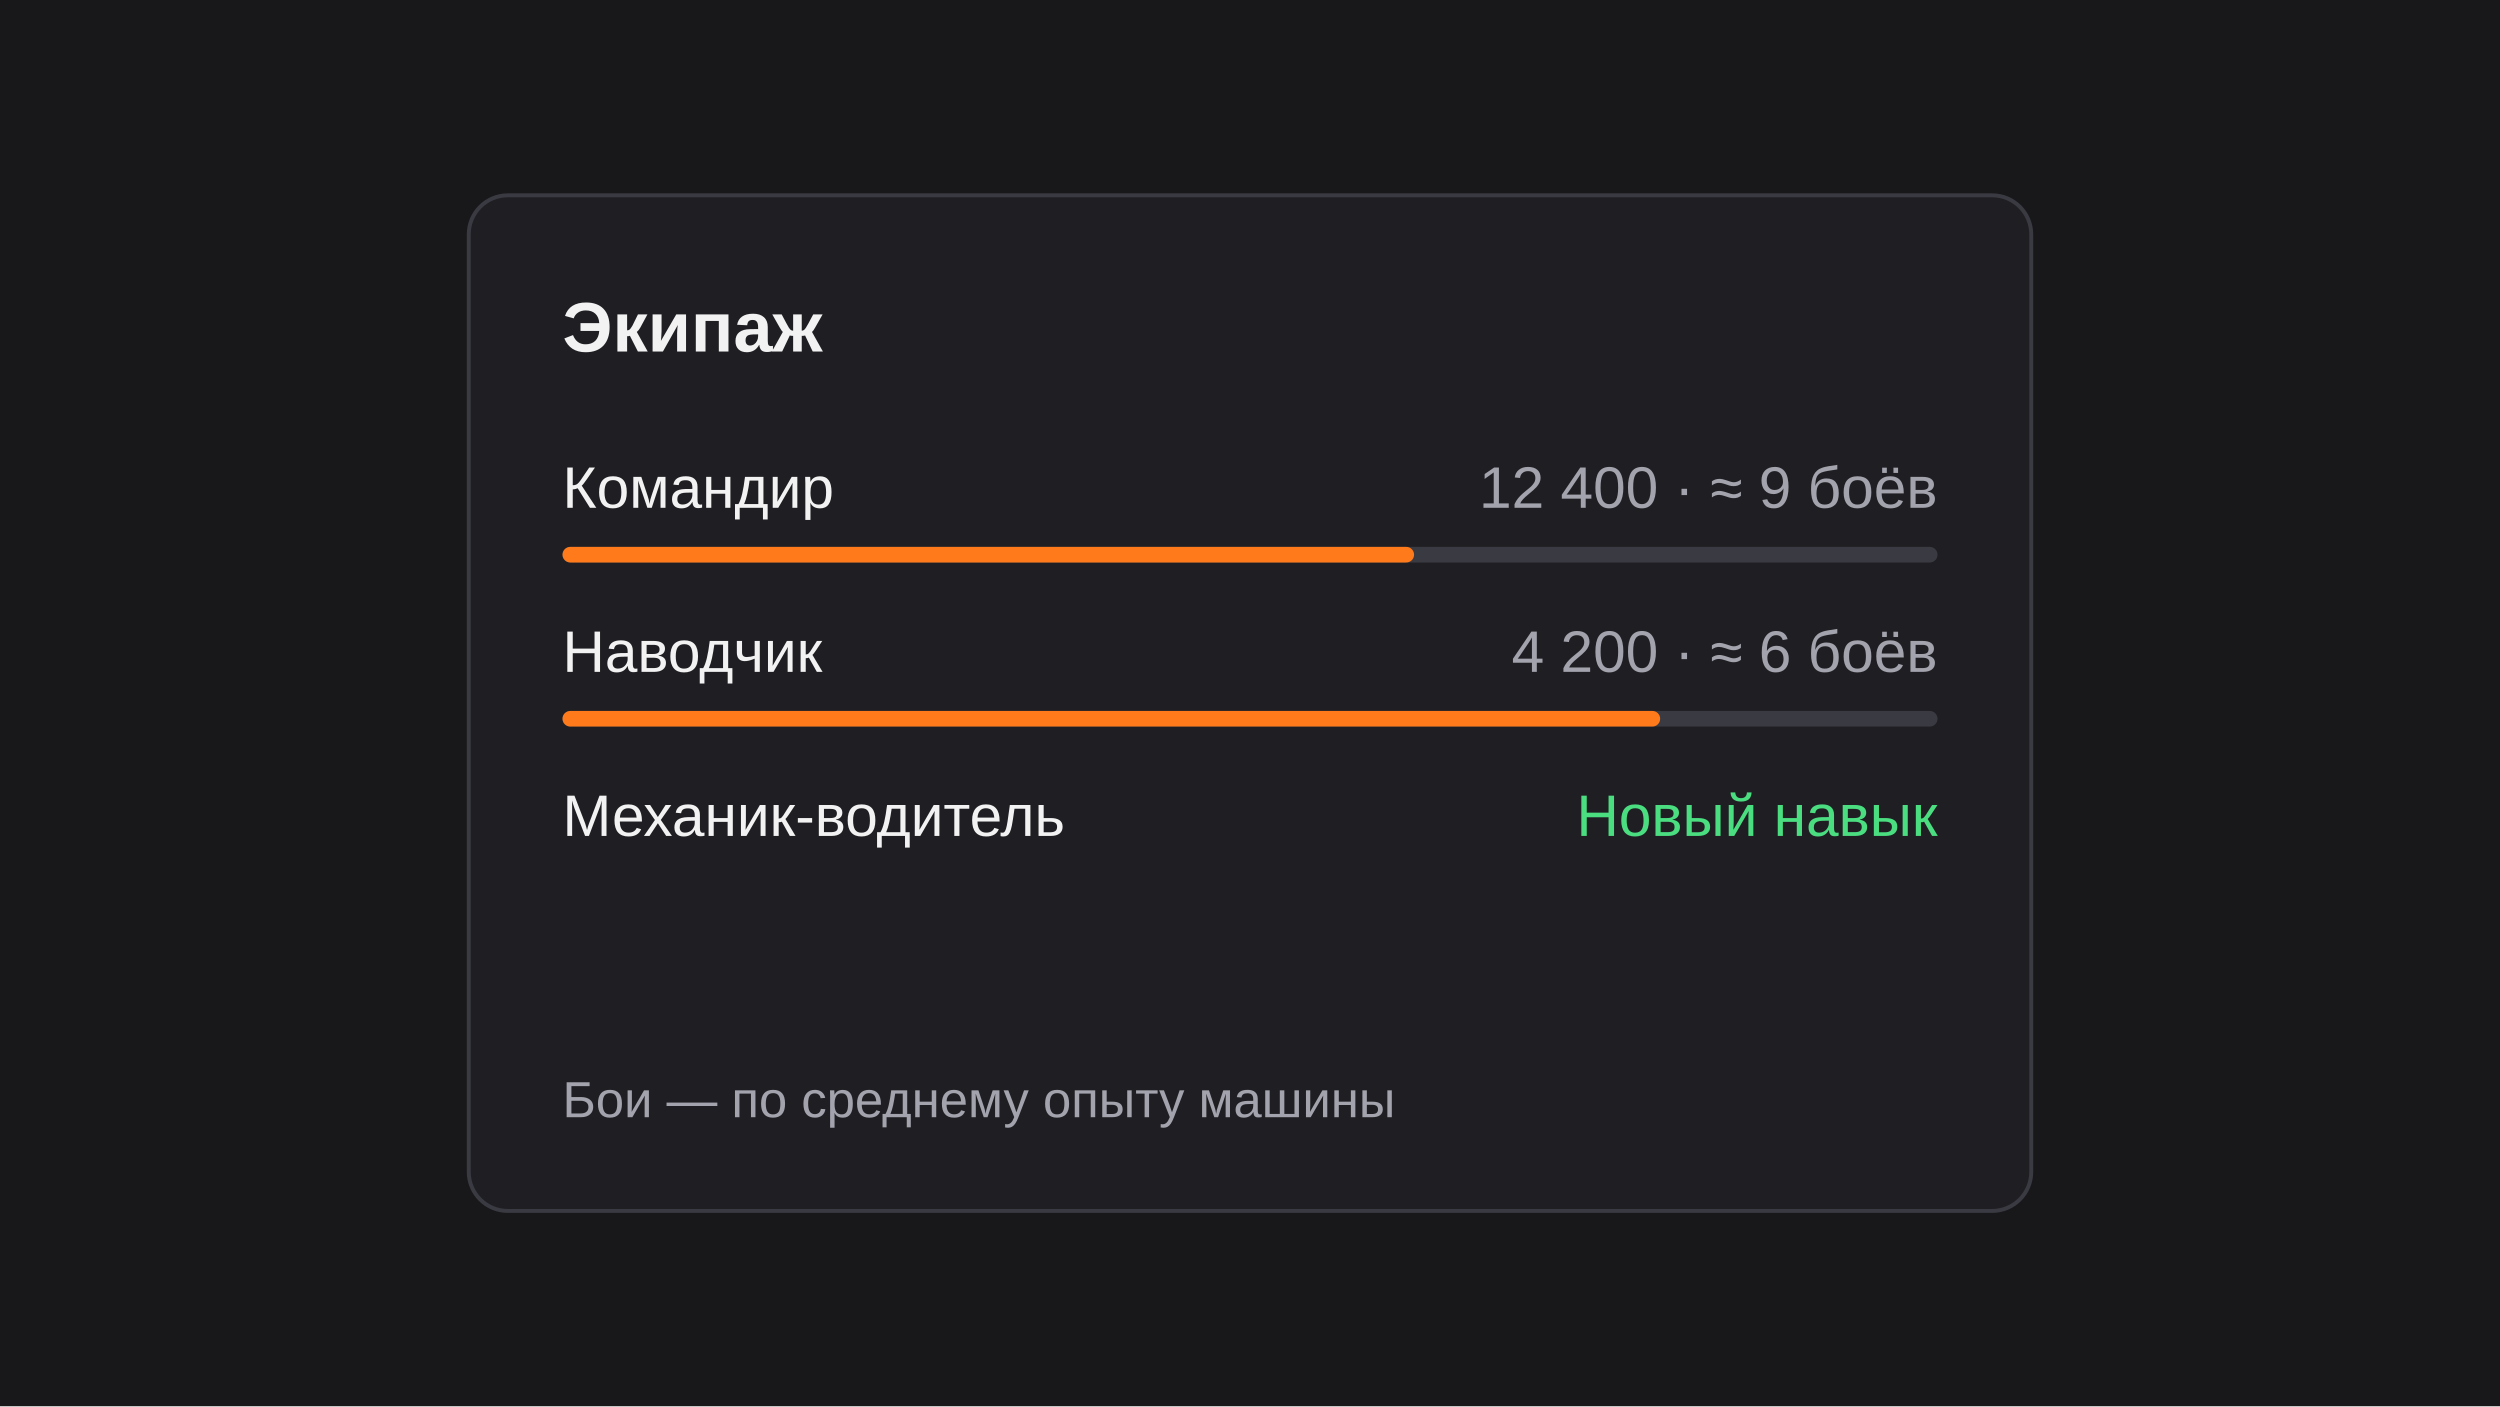
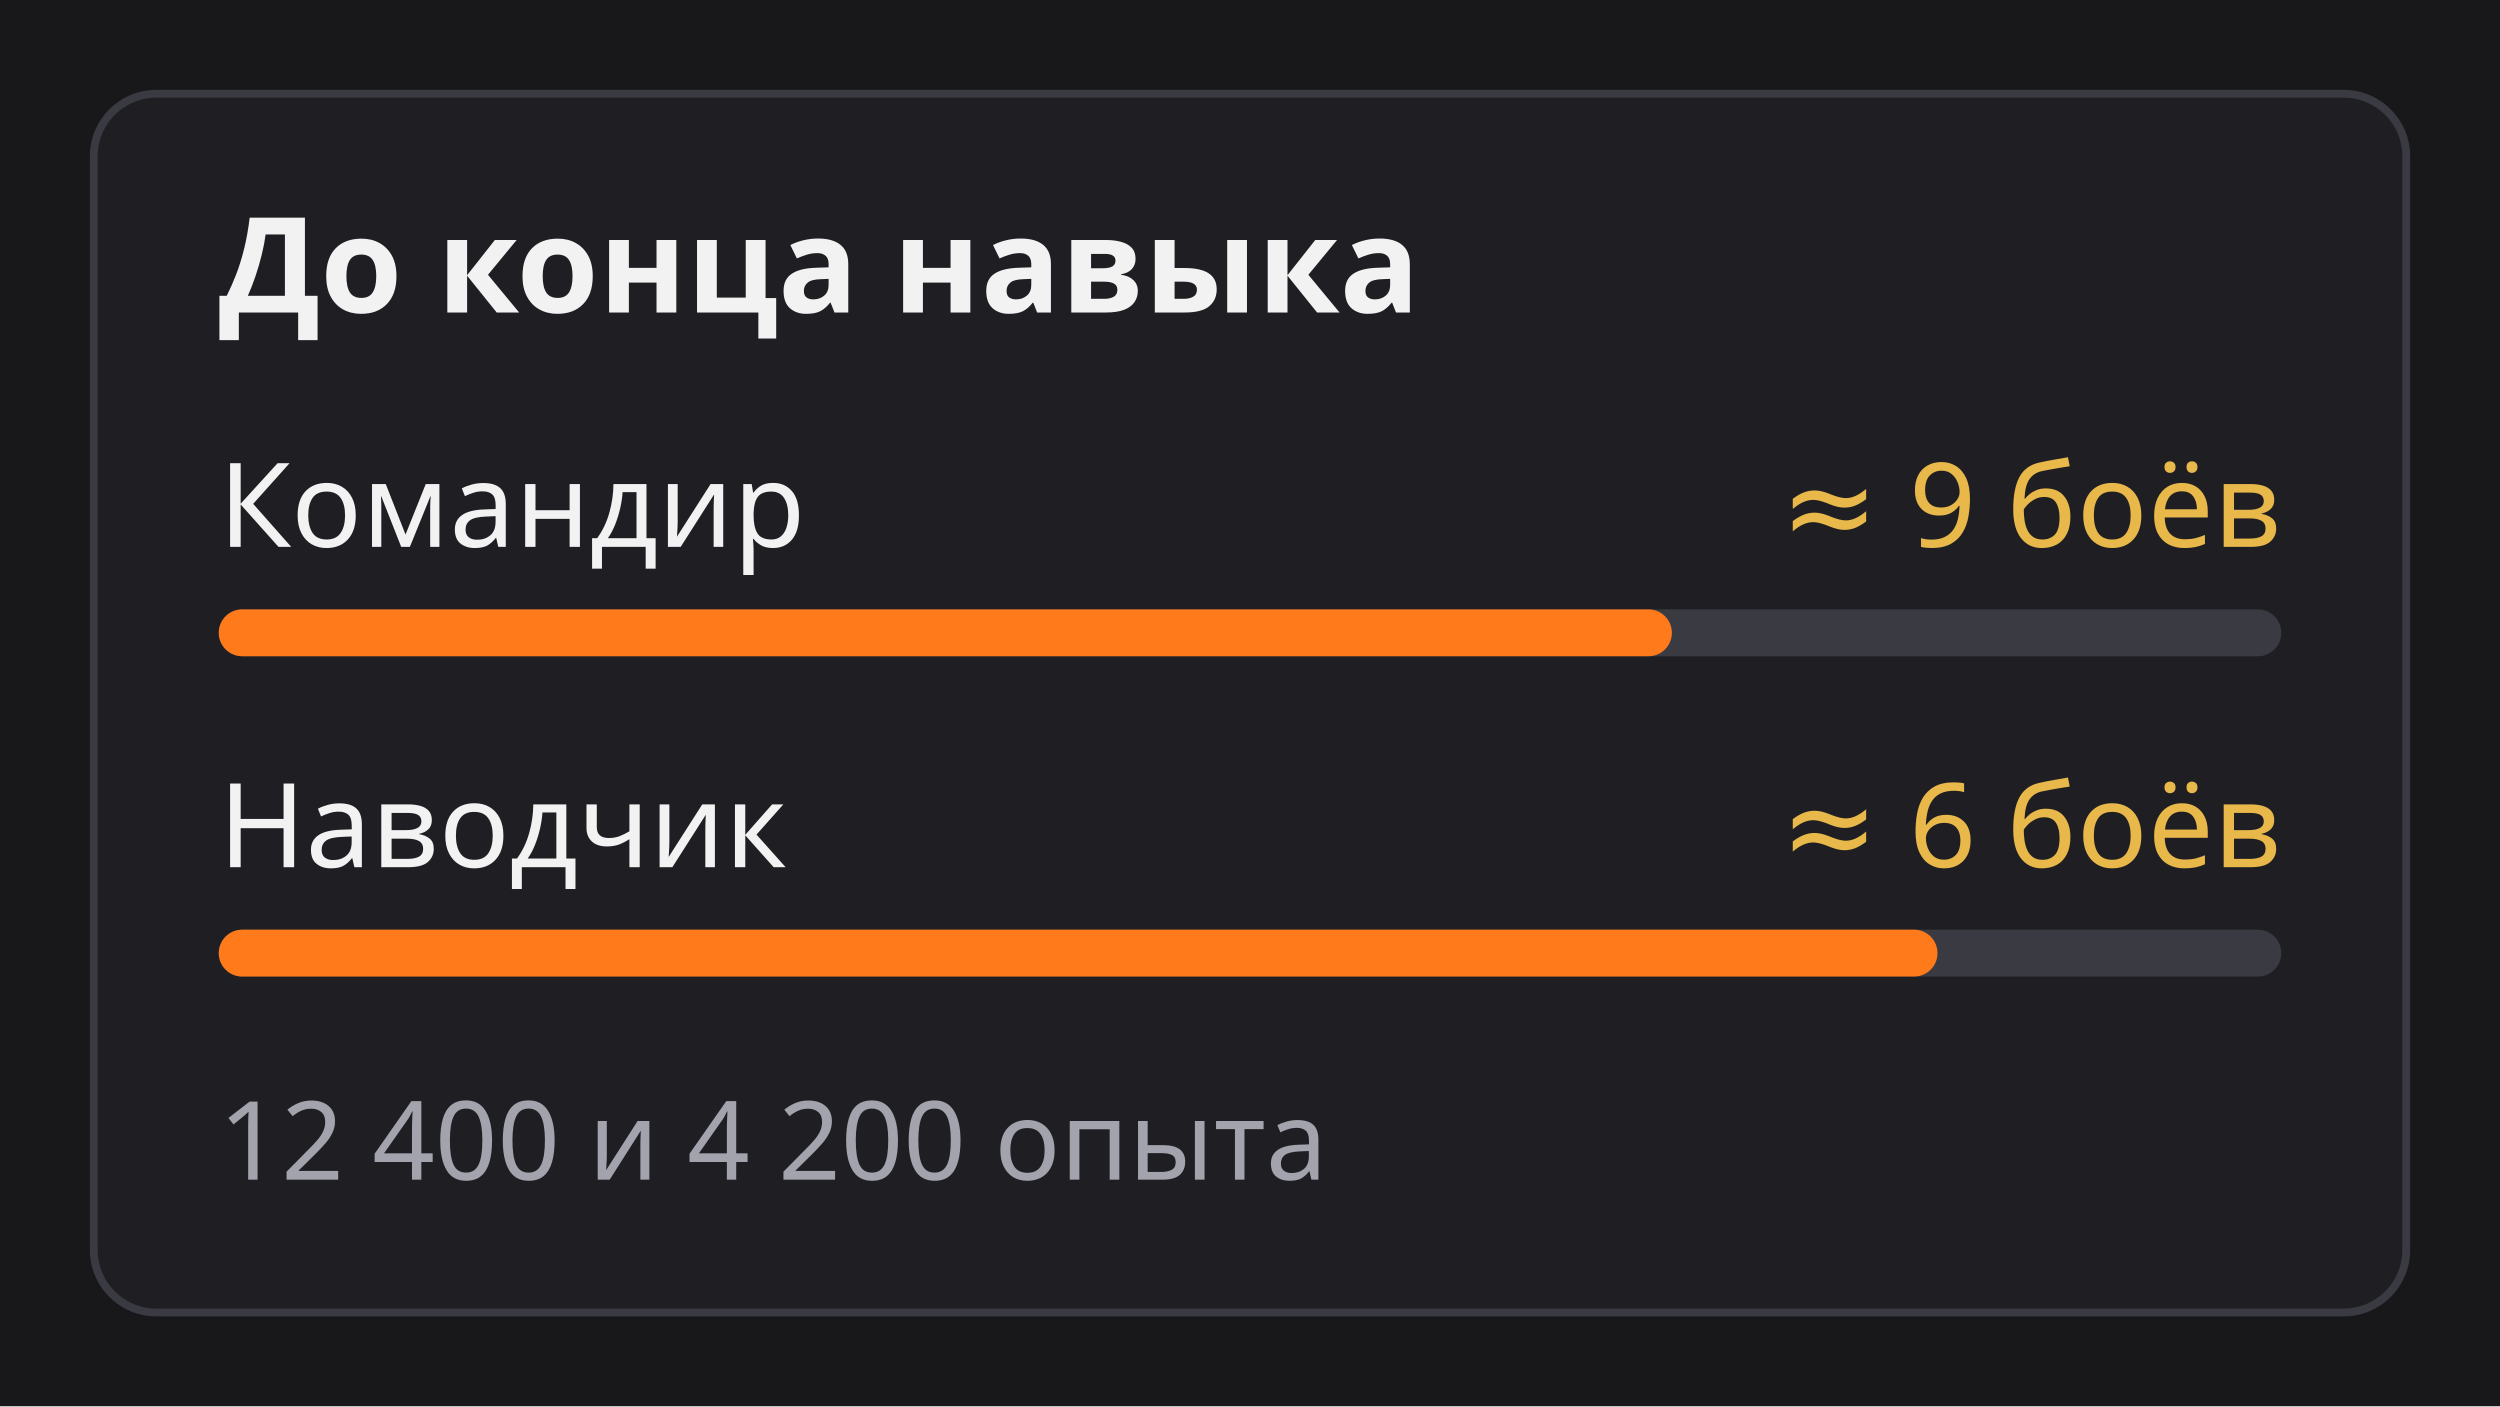
- <svg xmlns="http://www.w3.org/2000/svg" width="640" height="360" viewBox="0 0 640 360">
+ <svg xmlns="http://www.w3.org/2000/svg" width="640" height="360" viewBox="0 0 640 360" font-family="Fira Sans">
  <rect width="640" height="360" fill="#18181b" />
-   <g transform="translate(120 50)" font-family="Segoe UI, Arial, sans-serif">
-     <rect width="400" height="260" rx="10" fill="#1f1f23" stroke="#3a3a42" />
-     <text x="24" y="40" font-size="18" font-weight="700" fill="#f2f2f3">Экипаж</text>
-     <text x="24" y="80" font-size="15" fill="#f2f2f3">Командир</text>
-     <text x="376" y="80" font-size="15" fill="#a3a3ad" text-anchor="end">12 400 · ≈ 9 боёв</text>
-     <rect x="24" y="90" width="352" height="4" rx="2" fill="#3a3a42" />
-     <rect x="24" y="90" width="218" height="4" rx="2" fill="#ff7a1a" />
-     <text x="24" y="122" font-size="15" fill="#f2f2f3">Наводчик</text>
-     <text x="376" y="122" font-size="15" fill="#a3a3ad" text-anchor="end">4 200 · ≈ 6 боёв</text>
-     <rect x="24" y="132" width="352" height="4" rx="2" fill="#3a3a42" />
-     <rect x="24" y="132" width="281" height="4" rx="2" fill="#ff7a1a" />
-     <text x="24" y="164" font-size="15" fill="#f2f2f3">Механик-водитель</text>
-     <text x="376" y="164" font-size="15" fill="#4ade80" text-anchor="end">Новый навык</text>
-     <text x="24" y="236" font-size="13" fill="#a3a3ad">Бои — по среднему опыту машины</text>
+   <rect x="24" y="24" width="592" height="312" rx="16" fill="#1f1f23" stroke="#3a3a42" stroke-width="2" />
+   <text x="56" y="80" font-size="34" font-weight="700" fill="#f2f2f3">До конца навыка</text>
+   <g font-size="30">
+     <text x="56" y="140" fill="#f2f2f3">Командир</text>
+     <text x="584" y="140" fill="#e8b84a" text-anchor="end">≈ 9 боёв</text>
+     <text x="56" y="222" fill="#f2f2f3">Наводчик</text>
+     <text x="584" y="222" fill="#e8b84a" text-anchor="end">≈ 6 боёв</text>
  </g>
+   <rect x="56" y="156" width="528" height="12" rx="6" fill="#3a3a42" />
+   <rect x="56" y="156" width="372" height="12" rx="6" fill="#ff7a1a" />
+   <rect x="56" y="238" width="528" height="12" rx="6" fill="#3a3a42" />
+   <rect x="56" y="238" width="440" height="12" rx="6" fill="#ff7a1a" />
+   <text x="56" y="302" font-size="28" fill="#a3a3ad">12 400 и 4 200 опыта</text>
</svg>
